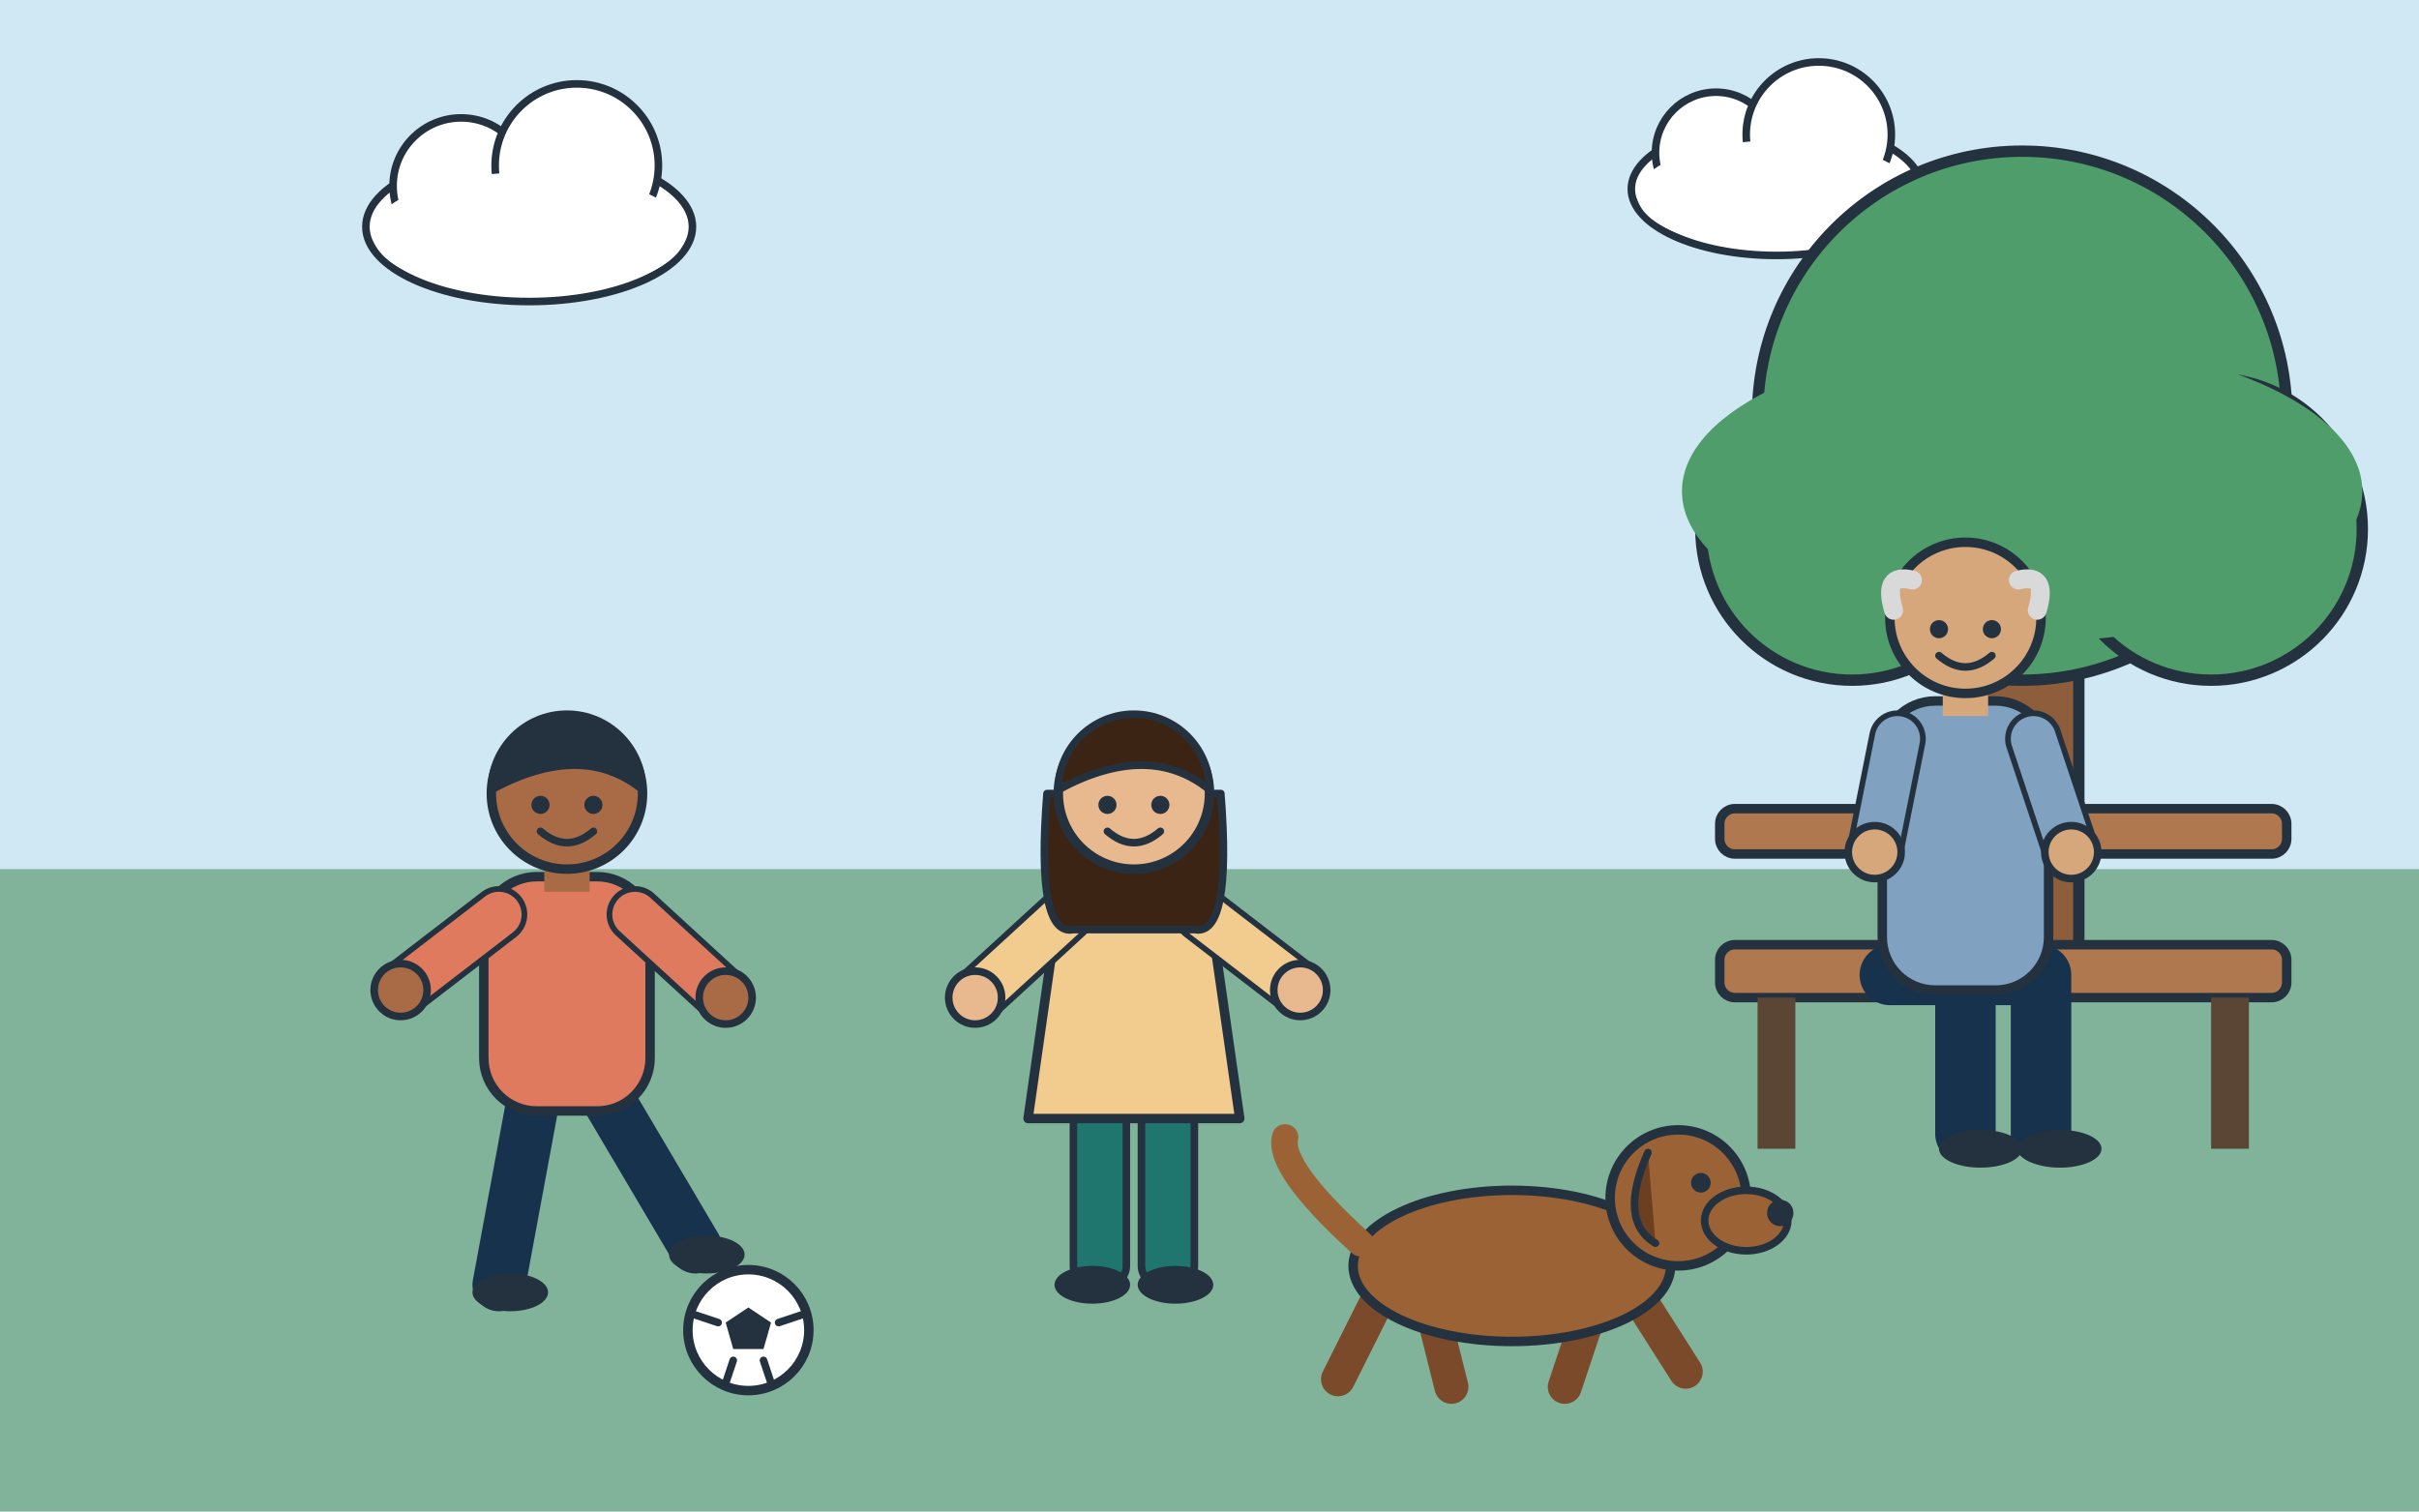
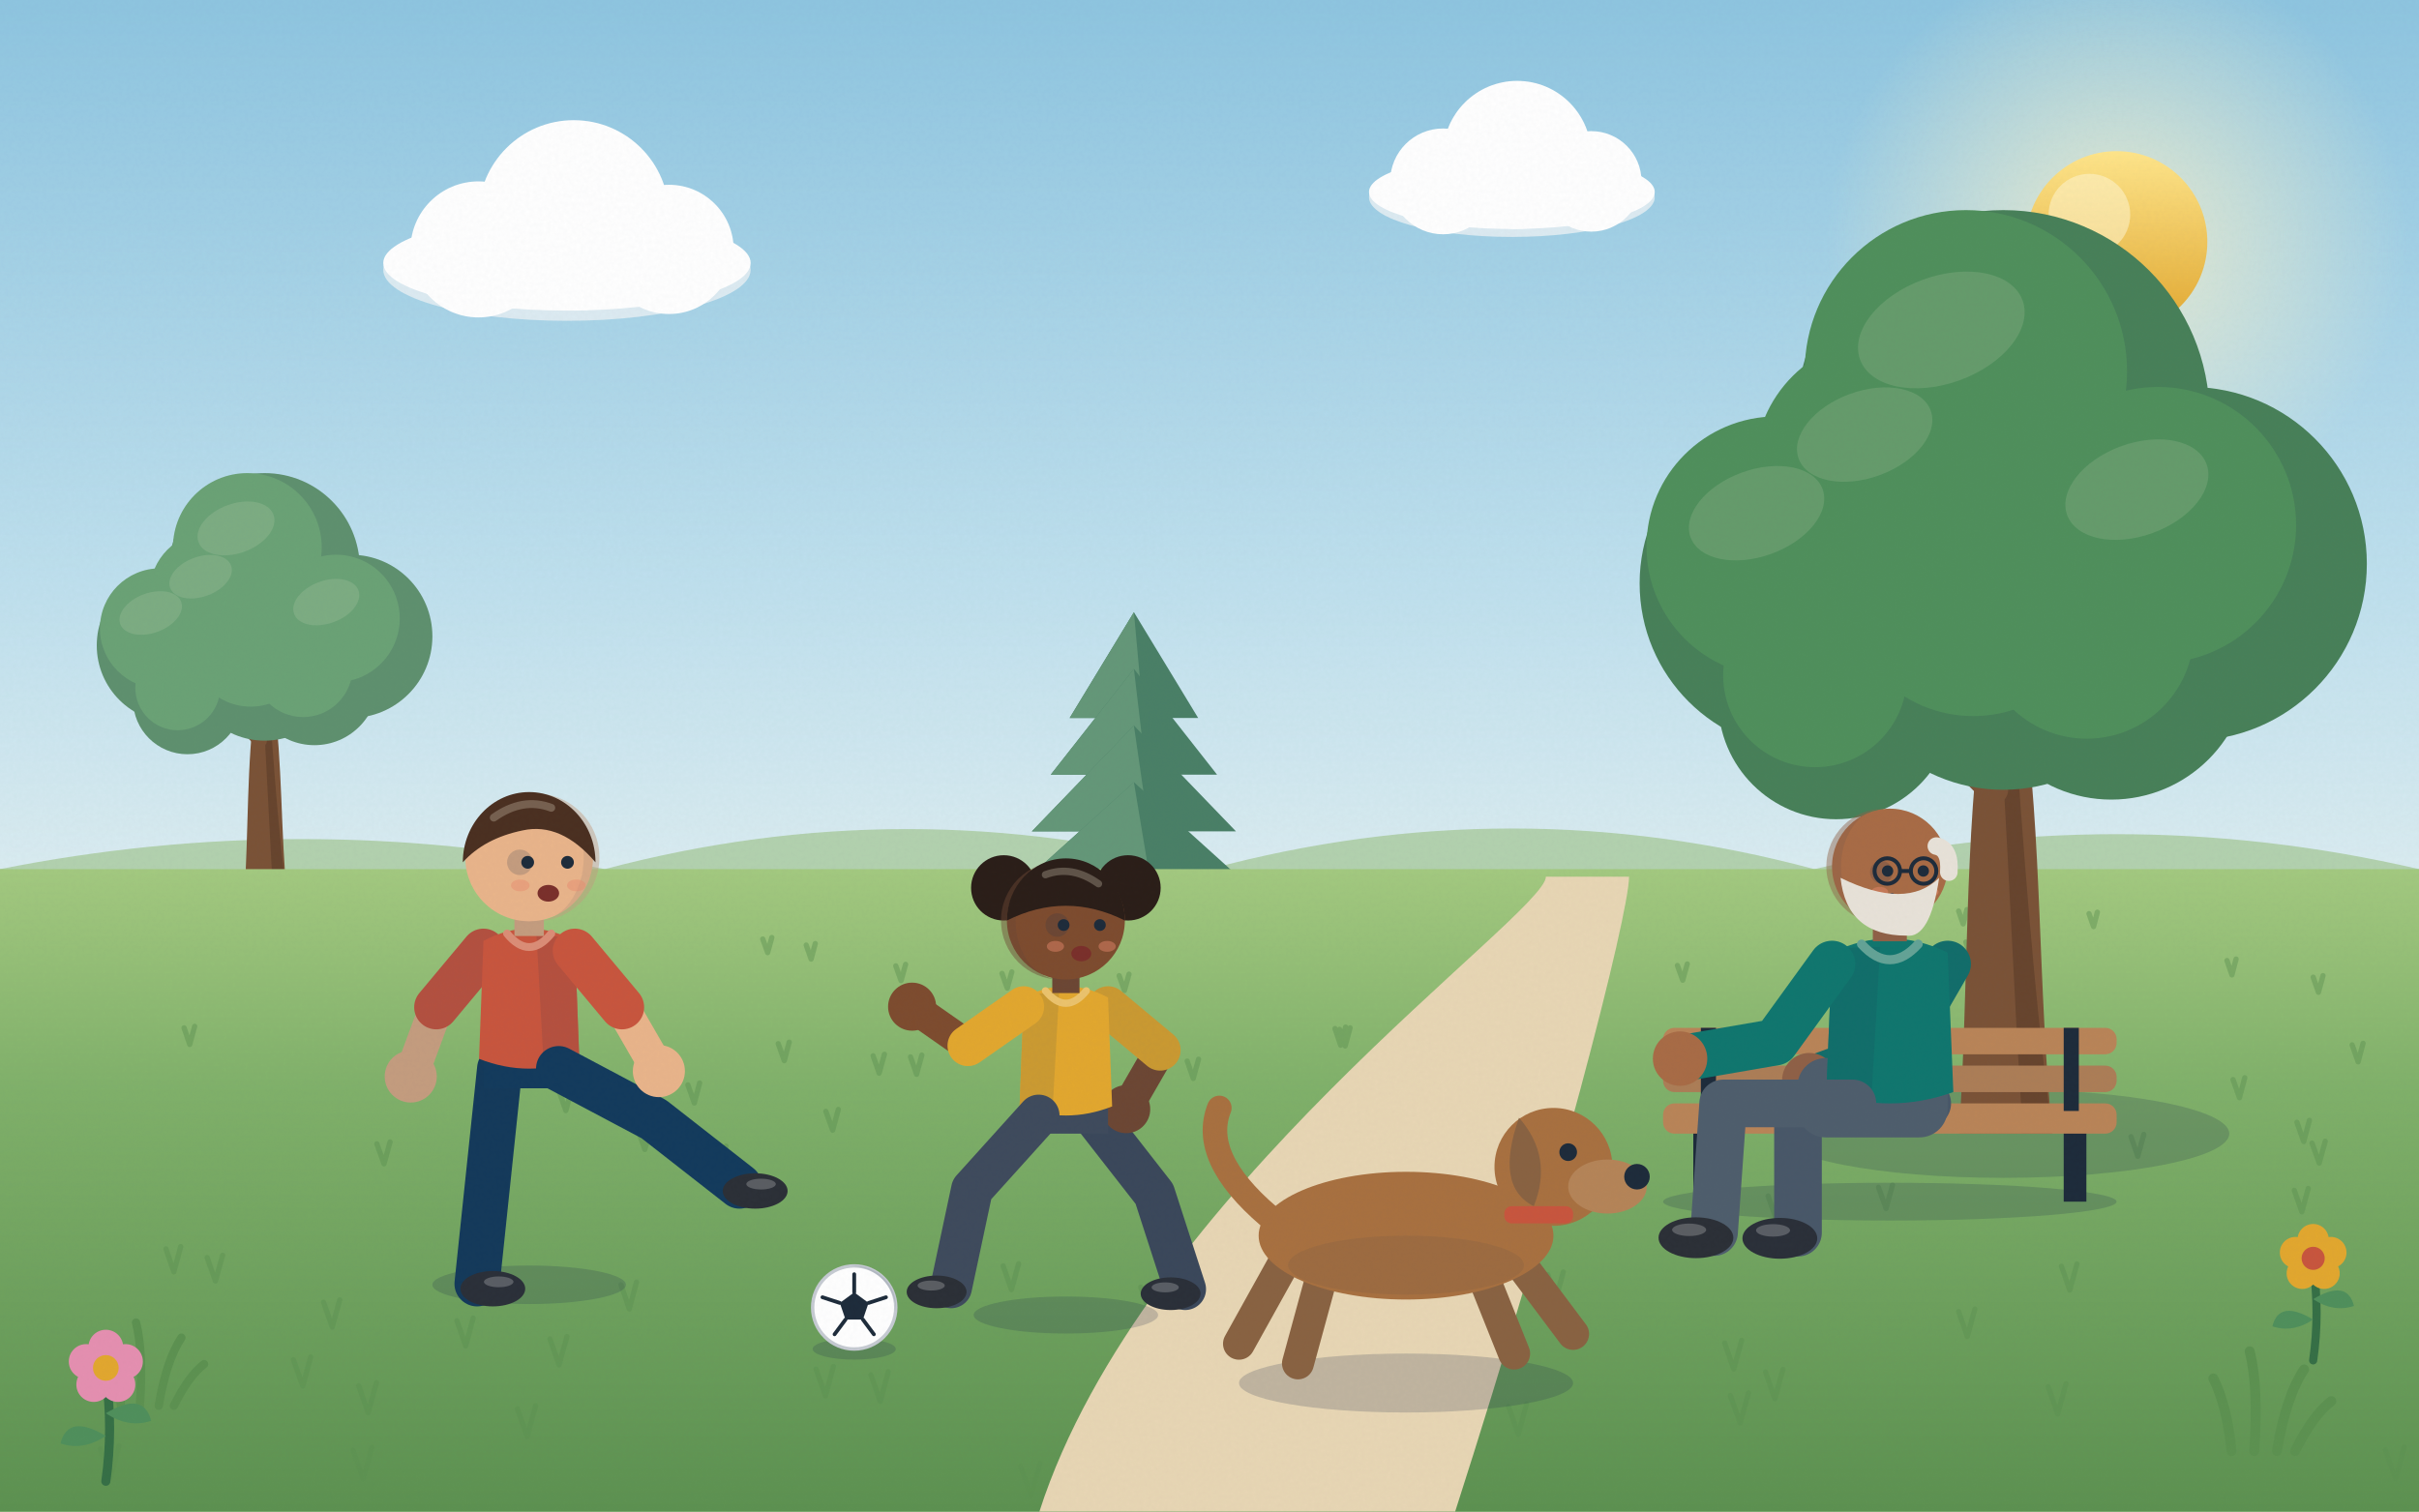
<svg xmlns="http://www.w3.org/2000/svg" viewBox="0 0 640 400" width="640" height="400" role="img">
+   <defs>
+     <filter id="grain" x="0" y="0" width="100%" height="100%">
+       <feTurbulence type="fractalNoise" baseFrequency=".9" numOctaves="2" seed="7" stitchTiles="stitch" />
+       <feColorMatrix values="0 0 0 0 .1  0 0 0 0 .12  0 0 0 0 .16  0 0 0 .55 0" />
+       <feComposite in2="SourceGraphic" operator="in" />
+     </filter>
+     <linearGradient id="lg1" x1="0" y1="0" x2="0" y2="1">
+       <stop offset="0" stop-color="#8ec5e0" />
+       <stop offset="0.6" stop-color="#bfe0ee" />
+       <stop offset="1" stop-color="#e4f1f2" />
+     </linearGradient>
+     <radialGradient id="rg2" cx="0.5" cy="0.5" r="0.5">
+       <stop offset="0" stop-color="#fff4c9" stop-opacity="0.75" />
+       <stop offset="1" stop-color="#fff4c9" stop-opacity="0" />
+     </radialGradient>
+     <linearGradient id="lg3" x1="0" y1="0" x2="0" y2="1">
+       <stop offset="0" stop-color="#ffe58a" />
+       <stop offset="1" stop-color="#e2a72e" />
+     </linearGradient>
+     <linearGradient id="lg4" x1="0" y1="0" x2="0" y2="1">
+       <stop offset="0" stop-color="#a3c97f" />
+       <stop offset="0.35" stop-color="#7fb069" />
+       <stop offset="1" stop-color="#5c9150" />
+     </linearGradient>
+   </defs>
  <g stroke-linejoin="round" stroke-linecap="round">
-     <rect width="640" height="400" fill="#cfe8f3" />
-     <rect y="230" width="640" height="170" fill="#81b29a" />
-     <g fill="#ffffff" stroke="#24323f" stroke-width="2">
-       <ellipse cx="140" cy="60" rx="43.2" ry="19.8" />
-       <circle cx="122.0" cy="49.2" r="18.0" />
-       <circle cx="152.6" cy="43.8" r="21.6" />
-     </g>
-     <ellipse cx="140" cy="61.8" rx="41.4" ry="16.2" fill="#ffffff" />
-     <g fill="#ffffff" stroke="#24323f" stroke-width="2">
-       <ellipse cx="470" cy="50" rx="38.4" ry="17.6" />
-       <circle cx="454.0" cy="40.4" r="16.0" />
-       <circle cx="481.2" cy="35.6" r="19.2" />
-     </g>
-     <ellipse cx="470" cy="51.6" rx="36.8" ry="14.4" fill="#ffffff" />
-     <rect x="520" y="120" width="30" height="140" rx="6" fill="#8e5d3b" stroke="#24323f" stroke-width="3" />
-     <circle cx="535" cy="110" r="70" fill="#4f9d6a" stroke="#24323f" stroke-width="3" />
-     <circle cx="490" cy="140" r="40" fill="#4f9d6a" stroke="#24323f" stroke-width="3" />
-     <circle cx="585" cy="140" r="40" fill="#4f9d6a" stroke="#24323f" stroke-width="3" />
-     <ellipse cx="535" cy="130" rx="90" ry="40" fill="#4f9d6a" />
-     <rect x="455" y="250" width="150" height="14" rx="4" fill="#b0784f" stroke="#24323f" stroke-width="2.5" />
-     <rect x="455" y="214" width="150" height="12" rx="4" fill="#b0784f" stroke="#24323f" stroke-width="2.5" />
-     <rect x="465" y="264" width="10" height="40" fill="#5b4636" />
-     <rect x="585" y="264" width="10" height="40" fill="#5b4636" />
-     <path d="M520 258 L540 258 L540 300" stroke="#17324d" stroke-width="16" fill="none" />
-     <path d="M500 258 L520 258 L520 300" stroke="#17324d" stroke-width="16" fill="none" />
-     <ellipse cx="524" cy="304" rx="11" ry="5" fill="#24323f" />
-     <ellipse cx="545" cy="304" rx="11" ry="5" fill="#24323f" />
-     <rect x="498.0" y="185.5" width="44.0" height="76.5" rx="14.0" fill="#81a1c1" stroke="#24323f" stroke-width="2.5" />
-     <path d="M502.0 195.5 L496.0 225.5" stroke="#24323f" stroke-width="15.0" />
-     <path d="M502.0 195.5 L496.0 225.5" stroke="#81a1c1" stroke-width="12.0" />
-     <circle cx="496.0" cy="225.5" r="7.0" fill="#d7a77c" stroke="#24323f" stroke-width="2" />
-     <path d="M538.0 195.5 L548.0 225.5" stroke="#24323f" stroke-width="15.0" />
-     <path d="M538.0 195.5 L548.0 225.5" stroke="#81a1c1" stroke-width="12.0" />
-     <circle cx="548.0" cy="225.5" r="7.0" fill="#d7a77c" stroke="#24323f" stroke-width="2" />
-     <rect x="514.0" y="177.5" width="12.0" height="12.0" fill="#d7a77c" />
-     <circle cx="520" cy="163.5" r="20.0" fill="#d7a77c" stroke="#24323f" stroke-width="2.5" />
-     <path d="M501.0 161.5 Q498.0 151.5 506.0 153.5" fill="none" stroke="#d9d9d9" stroke-width="5.0" />
-     <path d="M539.0 161.5 Q542.0 151.5 534.0 153.5" fill="none" stroke="#d9d9d9" stroke-width="5.0" />
-     <circle cx="513.0" cy="166.5" r="2.4" fill="#24323f" />
-     <circle cx="527.0" cy="166.5" r="2.4" fill="#24323f" />
-     <path d="M513.0 173.5 Q520 179.5 527.0 173.5" fill="none" stroke="#24323f" stroke-width="2" />
-     <path d="M142.0 286.0 L132.0 340.0" stroke="#17324d" stroke-width="14.0" />
-     <path d="M158.0 286.0 L184.0 330.0" stroke="#17324d" stroke-width="14.0" />
-     <ellipse cx="135.0" cy="342.0" rx="10.0" ry="5.0" fill="#24323f" />
-     <ellipse cx="187.0" cy="332.0" rx="10.0" ry="5.0" fill="#24323f" />
-     <rect x="128.0" y="232.0" width="44.0" height="62.0" rx="14.0" fill="#e07a5f" stroke="#24323f" stroke-width="2.5" />
-     <path d="M132.0 242.0 L106.0 262.0" stroke="#24323f" stroke-width="15.0" />
-     <path d="M132.0 242.0 L106.0 262.0" stroke="#e07a5f" stroke-width="12.0" />
-     <circle cx="106.0" cy="262.0" r="7.0" fill="#a86b45" stroke="#24323f" stroke-width="2" />
-     <path d="M168.0 242.0 L192.0 264.0" stroke="#24323f" stroke-width="15.0" />
-     <path d="M168.0 242.0 L192.0 264.0" stroke="#e07a5f" stroke-width="12.0" />
-     <circle cx="192.0" cy="264.0" r="7.0" fill="#a86b45" stroke="#24323f" stroke-width="2" />
-     <rect x="144.0" y="224.0" width="12.0" height="12.0" fill="#a86b45" />
-     <circle cx="150" cy="210.0" r="20.0" fill="#a86b45" stroke="#24323f" stroke-width="2.5" />
-     <path d="M130.0 209.0 A20.0 20.0 0 0 1 170.0 209.0 Q154.0 196.0 130.0 209.0 Z" fill="#24323f" stroke="#24323f" stroke-width="2" />
-     <circle cx="143.0" cy="213.0" r="2.4" fill="#24323f" />
-     <circle cx="157.0" cy="213.0" r="2.4" fill="#24323f" />
-     <path d="M143.0 220.0 Q150 226.0 157.0 220.0" fill="none" stroke="#24323f" stroke-width="2" />
-     <rect x="284.0" y="284.0" width="14.0" height="56.0" rx="5.0" fill="#1f766f" stroke="#24323f" stroke-width="2" />
-     <ellipse cx="289.0" cy="340" rx="10.0" ry="5.0" fill="#24323f" />
-     <rect x="302.0" y="284.0" width="14.0" height="56.0" rx="5.0" fill="#1f766f" stroke="#24323f" stroke-width="2" />
-     <ellipse cx="311.0" cy="340" rx="10.0" ry="5.0" fill="#24323f" />
-     <path d="M280.0 240.0 Q300 226.0 320.0 240.0 L328.0 296.0 L272.0 296.0 Z" fill="#f2cc8f" stroke="#24323f" stroke-width="2.5" />
-     <path d="M282.0 242.0 L258.0 264.0" stroke="#24323f" stroke-width="15.0" />
-     <path d="M282.0 242.0 L258.0 264.0" stroke="#f2cc8f" stroke-width="12.0" />
-     <circle cx="258.0" cy="264.0" r="7.0" fill="#e8b98f" stroke="#24323f" stroke-width="2" />
-     <path d="M318.0 242.0 L344.0 262.0" stroke="#24323f" stroke-width="15.0" />
-     <path d="M318.0 242.0 L344.0 262.0" stroke="#f2cc8f" stroke-width="12.0" />
-     <circle cx="344.0" cy="262.0" r="7.0" fill="#e8b98f" stroke="#24323f" stroke-width="2" />
-     <rect x="294.0" y="224.0" width="12.0" height="12.0" fill="#e8b98f" />
-     <path d="M277.0 210.0 Q274.0 248.0 284.0 246.0 L316.0 246.0 Q326.0 248.0 323.0 210.0 Z" fill="#3b2414" stroke="#24323f" stroke-width="2" />
-     <circle cx="300" cy="210.0" r="20.0" fill="#e8b98f" stroke="#24323f" stroke-width="2.5" />
-     <path d="M280.0 209.0 A20.0 20.0 0 0 1 320.0 209.0 Q304.0 196.0 280.0 209.0 Z" fill="#3b2414" stroke="#24323f" stroke-width="2" />
-     <circle cx="293.0" cy="213.0" r="2.4" fill="#24323f" />
-     <circle cx="307.0" cy="213.0" r="2.4" fill="#24323f" />
-     <path d="M293.0 220.0 Q300 226.0 307.0 220.0" fill="none" stroke="#24323f" stroke-width="2" />
-     <circle cx="198" cy="352" r="16" fill="#ffffff" stroke="#24323f" stroke-width="2.5" />
-     <path d="M198 346 l6 4 l-2 7 l-8 0 l-2 -7 Z" fill="#24323f" />
-     <path d="M184 348 l6 2 M212 348 l-6 2 M192 366 l2 -6 M204 366 l-2 -6" stroke="#24323f" stroke-width="2" />
-     <path d="M366 341 L354 365 M378 343 L384 367 M422 343 L414 367 M432 341 L446 363" stroke="#7a4a2a" stroke-width="9" />
-     <ellipse cx="400" cy="335" rx="42" ry="20" fill="#9a6235" stroke="#24323f" stroke-width="2.5" />
-     <path d="M360 329 Q338 309 340 301" fill="none" stroke="#9a6235" stroke-width="7" />
-     <circle cx="444" cy="317" r="18" fill="#9a6235" stroke="#24323f" stroke-width="2.5" />
-     <ellipse cx="462" cy="323" rx="11" ry="8" fill="#9a6235" stroke="#24323f" stroke-width="2" />
-     <circle cx="471" cy="321" r="3.5" fill="#24323f" />
-     <path d="M436 305 Q428 323 438 329" fill="#6b3f1f" stroke="#24323f" stroke-width="2" />
-     <circle cx="450" cy="313" r="2.6" fill="#24323f" />
+     <rect x="0" y="0" width="640" height="260" fill="url(#lg1)" />
+     <g>
+       <circle cx="560" cy="64" r="76.8" fill="url(#rg2)" />
+       <circle cx="560" cy="64" r="24" fill="url(#lg3)" />
+       <circle cx="552.8" cy="56.8" r="10.8" fill="#fff6cf" opacity=".55" />
+     </g>
+     <g transform="translate(150 66) scale(0.9)">
+       <ellipse cx="0" cy="6" rx="54" ry="15" fill="#dcebf2" />
+       <circle cx="-26" cy="0" r="20" fill="#ffffff" />
+       <circle cx="2" cy="-10" r="28" fill="#ffffff" />
+       <circle cx="30" cy="0" r="19" fill="#ffffff" />
+       <ellipse cx="0" cy="4" rx="54" ry="14" fill="#ffffff" />
+       <ellipse cx="-6" cy="-16" rx="14" ry="8" fill="#ffffff" opacity=".8" />
+     </g>
+     <g transform="translate(400 48) scale(0.7)">
+       <ellipse cx="0" cy="6" rx="54" ry="15" fill="#dcebf2" />
+       <circle cx="-26" cy="0" r="20" fill="#ffffff" />
+       <circle cx="2" cy="-10" r="28" fill="#ffffff" />
+       <circle cx="30" cy="0" r="19" fill="#ffffff" />
+       <ellipse cx="0" cy="4" rx="54" ry="14" fill="#ffffff" />
+       <ellipse cx="-6" cy="-16" rx="14" ry="8" fill="#ffffff" opacity=".8" />
+     </g>
+     <path d="M0 230 Q80 214.1 160 230 Q240 208.8 320 230 Q400 208.5 480 230 Q560 211.5 640 230 L640 630 L0 630Z" fill="#b2d1ae" />
+     <path d="M0 240 Q80 233.8 160 240 Q240 230.7 320 240 Q400 232.9 480 240 Q560 231.9 640 240 L640 640 L0 640Z" fill="#9bc28f" />
+     <g transform="translate(70 238) scale(0.6)">
+       <ellipse cx="0" cy="0" rx="46" ry="9" fill="#1c2f4a" opacity="0.2" />
+       <path d="M-9 0 C-7 -30 -8 -60 -4 -88 L4 -88 C8 -60 7 -30 10 0Z" fill="#7a5236" />
+       <path d="M2 -88 C4 -60 6 -30 10 0 L4 0 C2 -30 1 -60 -1 -88Z" fill="#5a3b26" opacity=".6" />
+       <path d="M-2 -70 Q-18 -86 -30 -100M2 -78 Q18 -92 28 -108" fill="none" stroke="#7a5236" stroke-width="6" stroke-linecap="round" stroke-linejoin="round" />
+       <circle cx="-40" cy="-112" r="34" fill="#5e906e" />
+       <circle cx="38" cy="-116" r="36" fill="#5e906e" />
+       <circle cx="0" cy="-146" r="42" fill="#5e906e" />
+       <circle cx="-18" cy="-128" r="34" fill="#5e906e" />
+       <circle cx="22" cy="-96" r="28" fill="#5e906e" />
+       <circle cx="-34" cy="-88" r="24" fill="#5e906e" />
+       <circle cx="0" cy="-104" r="34" fill="#5e906e" />
+       <circle cx="-46.1" cy="-119.5" r="26.5" fill="#6aa275" />
+       <circle cx="31.5" cy="-123.9" r="28.1" fill="#6aa275" />
+       <circle cx="-7.6" cy="-155.2" r="32.8" fill="#6aa275" />
+       <circle cx="-24.1" cy="-135.5" r="26.5" fill="#6aa275" />
+       <circle cx="17.0" cy="-102.2" r="21.8" fill="#6aa275" />
+       <circle cx="-38.3" cy="-93.3" r="18.7" fill="#6aa275" />
+       <circle cx="-6.1" cy="-111.5" r="26.5" fill="#6aa275" />
+       <ellipse cx="-50.2" cy="-126.3" rx="14.3" ry="8.8" fill="#8bb48d" opacity=".55" transform="rotate(-20 -50.2 -126.3)" />
+       <ellipse cx="27.2" cy="-131.1" rx="15.1" ry="9.4" fill="#8bb48d" opacity=".55" transform="rotate(-20 27.2 -131.1)" />
+       <ellipse cx="-12.6" cy="-163.6" rx="17.6" ry="10.9" fill="#8bb48d" opacity=".55" transform="rotate(-20 -12.6 -163.6)" />
+       <ellipse cx="-28.2" cy="-142.3" rx="14.3" ry="8.8" fill="#8bb48d" opacity=".55" transform="rotate(-20 -28.2 -142.3)" />
+     </g>
+     <g transform="translate(300 236) scale(0.5)">
+       <ellipse cx="0" cy="0" rx="46" ry="9" fill="#1c2f4a" opacity="0.2" />
+       <rect x="-6" y="-26" width="12" height="26" fill="#5a3b26" />
+       <polygon points="0,-148 34,-92 -34,-92" fill="#497f66" />
+       <polygon points="0,-148 5.1,-92 -34,-92" fill="#649778" />
+       <polygon points="0,-118 44,-62 -44,-62" fill="#497f66" />
+       <polygon points="0,-118 6.6,-62 -44,-62" fill="#649778" />
+       <polygon points="0,-88 54,-32 -54,-32" fill="#497f66" />
+       <polygon points="0,-88 8.1,-32 -54,-32" fill="#649778" />
+       <polygon points="0,-58 62,-2 -62,-2" fill="#497f66" />
+       <polygon points="0,-58 9.3,-2 -62,-2" fill="#649778" />
+     </g>
+     <rect x="0" y="230" width="640" height="170" fill="url(#lg4)" />
+     <path d="M521.4 253.0l-1.3 -3.7M521.4 253.0l1.1 -4.0M419.3 251.9l-1.3 -3.6M419.3 251.9l1.1 -4.0M499.0 319.8l-2.0 -5.6M499.0 319.8l1.7 -6.2M379.9 394.0l-2.7 -7.8M379.9 394.0l2.3 -8.6M80.1 366.8l-2.5 -7.0M80.1 366.8l2.1 -7.7M469.8 322.2l-2.0 -5.7M469.8 322.2l1.7 -6.3M266.5 261.5l-1.4 -3.9M266.5 261.5l1.2 -4.3M520.5 353.7l-2.3 -6.6M520.5 353.7l2.0 -7.3M220.3 299.1l-1.8 -5.0M220.3 299.1l1.5 -5.5M46.0 336.6l-2.1 -6.1M46.0 336.6l1.8 -6.7M319.8 383.7l-2.6 -7.5M319.8 383.7l2.3 -8.3M411.8 266.0l-1.4 -4.1M411.8 266.0l1.2 -4.5M623.9 281.0l-1.6 -4.5M623.9 281.0l1.3 -4.9M633.8 391.4l-2.7 -7.7M633.8 391.4l2.3 -8.5M170.6 304.2l-1.8 -5.2M170.6 304.2l1.6 -5.7M238.4 259.5l-1.4 -3.9M238.4 259.5l1.2 -4.3M214.6 253.8l-1.3 -3.7M214.6 253.8l1.1 -4.1M547.6 341.4l-2.2 -6.3M547.6 341.4l1.9 -6.9M553.9 245.2l-1.2 -3.4M553.9 245.2l1.0 -3.8M355.9 276.8l-1.5 -4.4M355.9 276.8l1.3 -4.8M609.5 302.1l-1.8 -5.1M609.5 302.1l1.5 -5.6M232.6 284.0l-1.6 -4.6M232.6 284.0l1.4 -5.0M101.6 308.0l-1.9 -5.3M101.6 308.0l1.6 -5.8M371.2 364.1l-2.4 -6.9M371.2 364.1l2.1 -7.6M149.7 293.9l-1.7 -4.9M149.7 293.9l1.5 -5.4M609.0 320.7l-2.0 -5.7M609.0 320.7l1.7 -6.2M315.7 285.4l-1.6 -4.6M315.7 285.4l1.4 -5.1M565.6 306.0l-1.8 -5.2M565.6 306.0l1.6 -5.8M458.7 362.3l-2.4 -6.9M458.7 362.3l2.1 -7.6M356.1 333.8l-2.1 -6.1M356.1 333.8l1.8 -6.7M272.8 395.9l-2.8 -7.9M272.8 395.9l2.4 -8.7M519.4 244.5l-1.2 -3.4M519.4 244.5l1.0 -3.8M50.2 276.4l-1.5 -4.4M50.2 276.4l1.3 -4.8M218.4 369.4l-2.5 -7.1M218.4 369.4l2.1 -7.8M390.4 365.4l-2.4 -7.0M390.4 365.4l2.1 -7.7M544.4 374.2l-2.5 -7.2M544.4 374.2l2.2 -8.0M529.7 275.9l-1.5 -4.3M529.7 275.9l1.3 -4.8M460.4 376.6l-2.6 -7.3M460.4 376.6l2.2 -8.0M550.2 299.2l-1.8 -5.0M550.2 299.2l1.5 -5.5M416.0 314.5l-1.9 -5.5M416.0 314.5l1.6 -6.0M445.2 259.4l-1.4 -3.9M445.2 259.4l1.2 -4.3M123.2 356.2l-2.3 -6.7M123.2 356.2l2.0 -7.4M242.5 284.3l-1.6 -4.6M242.5 284.3l1.4 -5.1M290.3 246.2l-1.2 -3.5M290.3 246.2l1.0 -3.8M401.7 379.6l-2.6 -7.4M401.7 379.6l2.2 -8.1M232.9 370.9l-2.5 -7.1M232.9 370.9l2.1 -7.9M590.5 258.0l-1.3 -3.8M590.5 258.0l1.1 -4.2M97.4 373.9l-2.5 -7.2M97.4 373.9l2.2 -8.0M183.7 291.9l-1.7 -4.8M183.7 291.9l1.4 -5.3M190.5 309.2l-1.9 -5.3M190.5 309.2l1.6 -5.9M166.5 346.4l-2.2 -6.4M166.5 346.4l1.9 -7.1M57.0 339.0l-2.2 -6.2M57.0 339.0l1.9 -6.8M147.9 361.2l-2.4 -6.9M147.9 361.2l2.1 -7.5M613.4 262.6l-1.4 -4.0M613.4 262.6l1.2 -4.4M411.7 343.6l-2.2 -6.3M411.7 343.6l1.9 -7.0M207.5 280.7l-1.6 -4.5M207.5 280.7l1.3 -4.9M87.9 351.2l-2.3 -6.6M87.9 351.2l2.0 -7.2M391.0 298.4l-1.8 -5.0M391.0 298.4l1.5 -5.5M304.1 347.0l-2.3 -6.4M304.1 347.0l1.9 -7.1M203.1 252.1l-1.3 -3.6M203.1 252.1l1.1 -4.0M139.5 380.2l-2.6 -7.4M139.5 380.2l2.2 -8.2M29.2 391.1l-2.7 -7.7M29.2 391.1l2.3 -8.5M354.7 276.6l-1.5 -4.4M354.7 276.6l1.3 -4.8M218.0 353.5l-2.3 -6.6M218.0 353.5l2.0 -7.3M297.5 262.1l-1.4 -3.9M297.5 262.1l1.2 -4.3M150.6 258.1l-1.3 -3.8M150.6 258.1l1.1 -4.2M96.1 391.5l-2.7 -7.7M96.1 391.5l2.3 -8.5M613.6 307.8l-1.9 -5.3M613.6 307.8l1.6 -5.8M267.6 341.3l-2.2 -6.3M267.6 341.3l1.9 -6.9M469.6 370.2l-2.5 -7.1M469.6 370.2l2.1 -7.8M592.5 290.5l-1.7 -4.8M592.5 290.5l1.4 -5.3" fill="none" stroke="#5c9150" stroke-width="1.4" stroke-linecap="round" stroke-linejoin="round" opacity=".45" />
+     <path d="M275 400 C302 316 409 242 409 232 L431 232 C431 242 412 316 385 400Z" fill="#e8d6b4" />
+     <g transform="translate(530 300) scale(1.3)">
+       <ellipse cx="0" cy="0" rx="46" ry="9" fill="#1c2f4a" opacity="0.2" />
+       <path d="M-9 0 C-7 -30 -8 -60 -4 -88 L4 -88 C8 -60 7 -30 10 0Z" fill="#7a5236" />
+       <path d="M2 -88 C4 -60 6 -30 10 0 L4 0 C2 -30 1 -60 -1 -88Z" fill="#5a3b26" opacity=".6" />
+       <path d="M-2 -70 Q-18 -86 -30 -100M2 -78 Q18 -92 28 -108" fill="none" stroke="#7a5236" stroke-width="6" stroke-linecap="round" stroke-linejoin="round" />
+       <circle cx="-40" cy="-112" r="34" fill="#478058" />
+       <circle cx="38" cy="-116" r="36" fill="#478058" />
+       <circle cx="0" cy="-146" r="42" fill="#478058" />
+       <circle cx="-18" cy="-128" r="34" fill="#478058" />
+       <circle cx="22" cy="-96" r="28" fill="#478058" />
+       <circle cx="-34" cy="-88" r="24" fill="#478058" />
+       <circle cx="0" cy="-104" r="34" fill="#478058" />
+       <circle cx="-46.1" cy="-119.5" r="26.5" fill="#4f8f5b" />
+       <circle cx="31.5" cy="-123.9" r="28.1" fill="#4f8f5b" />
+       <circle cx="-7.6" cy="-155.2" r="32.8" fill="#4f8f5b" />
+       <circle cx="-24.1" cy="-135.5" r="26.5" fill="#4f8f5b" />
+       <circle cx="17.0" cy="-102.2" r="21.8" fill="#4f8f5b" />
+       <circle cx="-38.3" cy="-93.3" r="18.7" fill="#4f8f5b" />
+       <circle cx="-6.1" cy="-111.5" r="26.5" fill="#4f8f5b" />
+       <ellipse cx="-50.2" cy="-126.3" rx="14.3" ry="8.8" fill="#76a678" opacity=".55" transform="rotate(-20 -50.2 -126.3)" />
+       <ellipse cx="27.2" cy="-131.1" rx="15.1" ry="9.4" fill="#76a678" opacity=".55" transform="rotate(-20 27.2 -131.1)" />
+       <ellipse cx="-12.6" cy="-163.6" rx="17.6" ry="10.9" fill="#76a678" opacity=".55" transform="rotate(-20 -12.6 -163.6)" />
+       <ellipse cx="-28.2" cy="-142.3" rx="14.3" ry="8.8" fill="#76a678" opacity=".55" transform="rotate(-20 -28.2 -142.3)" />
+     </g>
+     <g>
+       <ellipse cx="500" cy="318" rx="60" ry="5" fill="#1c2f4a" opacity="0.2" />
+       <rect x="448" y="296" width="6" height="22" fill="#1d2b3a" />
+       <rect x="546" y="296" width="6" height="22" fill="#1d2b3a" />
+       <rect x="440" y="292" width="120" height="8" fill="#b98457" rx="3" />
+       <rect x="440" y="272" width="120" height="7" fill="#b98457" rx="3" />
+       <rect x="440" y="282" width="120" height="7" fill="#ac7d56" rx="3" />
+       <rect x="450" y="272" width="4" height="22" fill="#1d2b3a" />
+       <rect x="546" y="272" width="4" height="22" fill="#1d2b3a" />
+     </g>
+     <g transform="translate(500 292) scale(1.5) scale(-1 1) translate(0 48)">
+       <path d="M-6.6 -48L16.2 -48L16.2 -25.2" fill="none" stroke="#485768" stroke-width="8.4" stroke-linecap="round" stroke-linejoin="round" />
+       <ellipse cx="19.4" cy="-24.2" rx="6.6" ry="3.6" fill="#2a2f38" />
+       <ellipse cx="20.6" cy="-25.6" rx="3" ry="1.1" fill="#ffffff" opacity=".22" />
+       <path d="M-10.2 -72.6L-1.7 -57.9L14.2 -52.1" fill="none" stroke="#116d6a" stroke-width="8.2" stroke-linecap="round" stroke-linejoin="round" />
+       <circle cx="14.2" cy="-52.1" r="4.8" fill="#8f6046" />
+       <rect x="-10.2" y="-56" width="26.5" height="14" fill="#4e5d6c" rx="5" />
+       <path d="M-10.2 -74.6 Q0 -79.6 10.2 -74.6 L11.2 -50 Q0 -46 -11.2 -50Z" fill="#0f766e" />
+       <path d="M1.7 -75.6 Q10.2 -75.6 10.2 -74.6 L11.2 -50 Q5.0 -48 3.3 -48Z" fill="#116b68" opacity=".7" />
+       <path d="M-5.0 -76.1 Q0 -70.6 5.0 -76.1" fill="none" stroke="#63a396" stroke-width="1.6" />
+       <rect x="-3" y="-82.6" width="6" height="6" fill="#8f6046" />
+       <circle cx="0" cy="-89.8" r="10.2" fill="#a86b45" />
+       <path d="M1.0 -100 A10.2 10.2 0 0 1 1.0 -79.6 A7.6 10.2 0 0 0 1.0 -100Z" fill="#8f6046" opacity=".45" />
+       <circle cx="1.5" cy="-88.8" r="2.0" fill="#8f6046" />
+       <path d="M-10.4 -88.8 Q-10.7 -92.9 -8.2 -93.4" fill="none" stroke="#e8e2d8" stroke-width="3.1" />
+       <circle cx="-5.9" cy="-89.0" r="1.0" fill="#1d2b3a" />
+       <circle cx="0.4" cy="-89.0" r="1.0" fill="#1d2b3a" />
+       <ellipse cx="-7.1" cy="-85.3" rx="1.5" ry="0.9" fill="#e98a6c" opacity=".45" />
+       <ellipse cx="1.8" cy="-85.3" rx="1.5" ry="0.9" fill="#e98a6c" opacity=".45" />
+       <path d="M-4.9 -84.7 Q-2.7 -82.7 -0.4 -84.7" fill="none" stroke="#5b4a48" stroke-width="0.9" stroke-linecap="round" stroke-linejoin="round" />
+       <path d="M-8.2 -89.0a2.2 2.2 0 1 0 4.5 0a2.2 2.2 0 1 0 -4.5 0M-1.8 -89.0a2.2 2.2 0 1 0 4.5 0a2.2 2.2 0 1 0 -4.5 0M-3.7 -89.0h1.8" fill="none" stroke="#1d2b3a" stroke-width="0.7" stroke-linecap="round" stroke-linejoin="round" />
+       <path d="M-8.7 -87.8 Q-7.1 -77.0 -2.9 -77.6 Q7.6 -77.6 8.7 -87.8 Q-2.9 -82.1 -8.7 -87.8Z" fill="#e8e2d8" />
+       <path d="M6.6 -48L29.4 -48L31.0 -25.3" fill="none" stroke="#4e5d6c" stroke-width="8.4" stroke-linecap="round" stroke-linejoin="round" />
+       <ellipse cx="34.2" cy="-24.3" rx="6.6" ry="3.6" fill="#2b2f36" />
+       <ellipse cx="35.4" cy="-25.7" rx="3" ry="1.1" fill="#ffffff" opacity=".22" />
+       <path d="M10.2 -72.6L20.2 -58.8L37.0 -55.9" fill="none" stroke="#0f766e" stroke-width="8.2" stroke-linecap="round" stroke-linejoin="round" />
+       <circle cx="37.0" cy="-55.9" r="4.8" fill="#a86b45" />
+     </g>
+     <ellipse cx="140" cy="340" rx="25.6" ry="5.1" fill="#1c2f4a" opacity="0.2" />
+     <g transform="translate(140 340) scale(1.3) translate(0 0)">
+       <path d="M-6 -44L-8.3 -22.1L-10.6 -0.2" fill="none" stroke="#13395a" stroke-width="9.2" stroke-linecap="round" stroke-linejoin="round" />
+       <ellipse cx="-7.4" cy="0.8" rx="6.6" ry="3.6" fill="#2a2f38" />
+       <ellipse cx="-6.2" cy="-0.6" rx="3" ry="1.1" fill="#ffffff" opacity=".22" />
+       <path d="M-9.3 -68L-18.9 -56.5L-24.1 -42.4" fill="none" stroke="#c49c7e" stroke-width="6.9" stroke-linecap="round" stroke-linejoin="round" />
+       <path d="M-9.3 -68L-18.9 -56.5" fill="none" stroke="#b3503f" stroke-width="9" stroke-linecap="round" stroke-linejoin="round" />
+       <circle cx="-24.1" cy="-42.4" r="5.3" fill="#c49c7e" />
+       <rect x="-9.3" y="-50" width="18.6" height="10" fill="#123a5c" />
+       <path d="M-9.3 -70 Q0 -75 9.3 -70 L10.2 -46 Q0 -42 -10.2 -46Z" fill="#c8553d" />
+       <path d="M1.5 -71 Q9.3 -71 9.3 -70 L10.2 -46 Q4.5 -44 3 -44Z" fill="#ac4f3f" opacity=".7" />
+       <path d="M-4.5 -71.5 Q0 -66 4.5 -71.5" fill="none" stroke="#db8d76" stroke-width="1.6" />
+       <rect x="-3" y="-77" width="6" height="6" fill="#c49c7e" />
+       <circle cx="0" cy="-87" r="13" fill="#e9b48a" />
+       <path d="M1.3 -100 A13 13 0 0 1 1.3 -74 A9.8 13 0 0 0 1.3 -100Z" fill="#c49c7e" opacity=".45" />
+       <circle cx="-1.9" cy="-86" r="2.6" fill="#c49c7e" />
+       <path d="M-13.5 -86 A13.5 14.3 0 0 1 13.5 -86 Q6.5 -94.2 -1.3 -92.5 Q-9.1 -90.9 -13.5 -86Z" fill="#4a2f20" />
+       <path d="M-7.2 -95.1 Q-1.3 -99.3 4.5 -97.1" fill="none" stroke="#9b8976" stroke-width="1.6" opacity=".55" />
+       <circle cx="-0.3" cy="-86.0" r="1.3" fill="#1d2b3a" />
+       <circle cx="7.8" cy="-86.0" r="1.3" fill="#1d2b3a" />
+       <ellipse cx="-1.8" cy="-81.3" rx="1.9" ry="1.2" fill="#e98a6c" opacity=".45" />
+       <ellipse cx="9.6" cy="-81.3" rx="1.9" ry="1.2" fill="#e98a6c" opacity=".45" />
+       <ellipse cx="3.9" cy="-79.7" rx="2.2" ry="1.7" fill="#7a2f2a" />
+       <path d="M6 -44L25.4 -33.7L42.8 -20.1" fill="none" stroke="#123a5c" stroke-width="9.2" stroke-linecap="round" stroke-linejoin="round" />
+       <ellipse cx="46.0" cy="-19.1" rx="6.6" ry="3.6" fill="#2b2f36" />
+       <ellipse cx="47.2" cy="-20.5" rx="3" ry="1.1" fill="#ffffff" opacity=".22" />
+       <path d="M9.3 -68L18.9 -56.5L26.4 -43.5" fill="none" stroke="#e9b48a" stroke-width="6.9" stroke-linecap="round" stroke-linejoin="round" />
+       <path d="M9.3 -68L18.9 -56.5" fill="none" stroke="#c8553d" stroke-width="9" stroke-linecap="round" stroke-linejoin="round" />
+       <circle cx="26.4" cy="-43.5" r="5.3" fill="#e9b48a" />
+     </g>
+     <g>
+       <ellipse cx="226" cy="357" rx="11" ry="2.8" fill="#1c2f4a" opacity="0.2" />
+       <circle cx="226" cy="346" r="11" fill="#ffffff" />
+       <polygon points="226,342.0 229.8,344.8 228.3,349.2 223.7,349.2 222.2,344.8" fill="#1d2b3a" />
+       <path d="M226 342.0L226 337.2" stroke="#1d2b3a" stroke-width="1.0" stroke-linecap="round" fill="none" />
+       <path d="M229.8 344.8L234.4 343.3" stroke="#1d2b3a" stroke-width="1.0" stroke-linecap="round" fill="none" />
+       <path d="M228.3 349.2L231.2 353.1" stroke="#1d2b3a" stroke-width="1.0" stroke-linecap="round" fill="none" />
+       <path d="M223.7 349.2L220.8 353.1" stroke="#1d2b3a" stroke-width="1.0" stroke-linecap="round" fill="none" />
+       <path d="M222.2 344.8L217.6 343.3" stroke="#1d2b3a" stroke-width="1.0" stroke-linecap="round" fill="none" />
+       <circle cx="226" cy="346" r="11" fill="none" stroke="#c6cbd2" stroke-width="0.9" />
+       <path d="M224.9 335 A11 11 0 0 1 237 347.1 A12.1 12.1 0 0 0 224.9 335Z" fill="#1c2f4a" opacity=".12" />
+     </g>
+     <ellipse cx="282" cy="348" rx="24.4" ry="4.9" fill="#1c2f4a" opacity="0.2" />
+     <g transform="translate(282 348) scale(1.2) scale(-1 1) translate(0 0)">
+       <path d="M-6 -44L-19.5 -26.7L-26.3 -5.7" fill="none" stroke="#3a475a" stroke-width="9.2" stroke-linecap="round" stroke-linejoin="round" />
+       <ellipse cx="-23.1" cy="-4.7" rx="6.6" ry="3.6" fill="#2a2f38" />
+       <ellipse cx="-21.9" cy="-6.1" rx="3" ry="1.1" fill="#ffffff" opacity=".22" />
+       <path d="M-9.3 -68L-20.8 -58.4L-13.3 -45.4" fill="none" stroke="#6c4633" stroke-width="6.9" stroke-linecap="round" stroke-linejoin="round" />
+       <path d="M-9.3 -68L-20.8 -58.4" fill="none" stroke="#ca9931" stroke-width="9" stroke-linecap="round" stroke-linejoin="round" />
+       <circle cx="-13.3" cy="-45.4" r="5.3" fill="#6c4633" />
+       <rect x="-9.3" y="-50" width="18.6" height="10" fill="#3e4a5c" />
+       <path d="M-9.3 -70 Q0 -75 9.3 -70 L10.2 -46 Q0 -42 -10.2 -46Z" fill="#e2a72e" />
+       <path d="M1.5 -71 Q9.3 -71 9.3 -70 L10.2 -46 Q4.5 -44 3 -44Z" fill="#c29432" opacity=".7" />
+       <path d="M-4.5 -71.5 Q0 -66 4.5 -71.5" fill="none" stroke="#ecc36c" stroke-width="1.6" />
+       <rect x="-3" y="-77" width="6" height="6" fill="#6c4633" />
+       <circle cx="-13.7" cy="-94.2" r="7.2" fill="#2a1d17" />
+       <circle cx="13.7" cy="-94.2" r="7.2" fill="#2a1d17" />
+       <circle cx="0" cy="-87" r="13" fill="#7d4b2e" />
+       <path d="M1.3 -100 A13 13 0 0 1 1.3 -74 A9.8 13 0 0 0 1.3 -100Z" fill="#6c4633" opacity=".45" />
+       <circle cx="1.9" cy="-86" r="2.6" fill="#6c4633" />
+       <path d="M-13 -87 A13 13.7 0 0 1 13 -87 Q0 -93.5 -13 -87Z" fill="#2a1d17" />
+       <path d="M-7.2 -95.1 Q-1.3 -99.3 4.5 -97.1" fill="none" stroke="#8a7f71" stroke-width="1.6" opacity=".55" />
+       <circle cx="-7.5" cy="-86.0" r="1.3" fill="#1d2b3a" />
+       <circle cx="0.5" cy="-86.0" r="1.3" fill="#1d2b3a" />
+       <ellipse cx="-9.1" cy="-81.3" rx="1.9" ry="1.2" fill="#e98a6c" opacity=".45" />
+       <ellipse cx="2.3" cy="-81.3" rx="1.9" ry="1.2" fill="#e98a6c" opacity=".45" />
+       <ellipse cx="-3.4" cy="-79.7" rx="2.2" ry="1.7" fill="#7a2f2a" />
+       <path d="M6 -44L20.7 -27.7L25.3 -6.1" fill="none" stroke="#3e4a5c" stroke-width="9.2" stroke-linecap="round" stroke-linejoin="round" />
+       <ellipse cx="28.5" cy="-5.1" rx="6.6" ry="3.6" fill="#2b2f36" />
+       <ellipse cx="29.7" cy="-6.5" rx="3" ry="1.1" fill="#ffffff" opacity=".22" />
+       <path d="M9.3 -68L21.6 -59.4L33.9 -68" fill="none" stroke="#7d4b2e" stroke-width="6.9" stroke-linecap="round" stroke-linejoin="round" />
+       <path d="M9.3 -68L21.6 -59.4" fill="none" stroke="#e2a72e" stroke-width="9" stroke-linecap="round" stroke-linejoin="round" />
+       <circle cx="33.9" cy="-68" r="5.3" fill="#7d4b2e" />
+     </g>
+     <g transform="translate(372 366) scale(1.3 1.3)">
+       <ellipse cx="0" cy="0" rx="34" ry="6" fill="#1c2f4a" opacity="0.2" />
+       <path d="M-24 -26 L-34 -8M-16 -26 L-22 -4M14 -26 L22 -6M22 -26 L34 -10" fill="none" stroke="#896241" stroke-width="6.5" stroke-linecap="round" stroke-linejoin="round" />
+       <ellipse cx="0" cy="-30" rx="30" ry="13" fill="#a8703f" />
+       <ellipse cx="0" cy="-24" rx="24" ry="6" fill="#896241" opacity=".35" />
+       <path d="M-28 -34 Q-42 -46 -38 -56" fill="none" stroke="#a8703f" stroke-width="5" stroke-linecap="round" stroke-linejoin="round" />
+       <circle cx="30" cy="-44" r="12" fill="#a8703f" />
+       <ellipse cx="41" cy="-40" rx="8" ry="5.5" fill="#b58457" />
+       <circle cx="47" cy="-42" r="2.6" fill="#1d2b3a" />
+       <path d="M23 -54 Q18 -40 26 -36 Q30 -46 23 -54Z" fill="#896241" />
+       <circle cx="33" cy="-47" r="1.8" fill="#1d2b3a" />
+       <rect x="20" y="-36" width="14" height="3.5" fill="#c8553d" rx="1.5" />
+     </g>
+     <g transform="translate(40 372)">
+       <path d="M-8 0 Q-9 -10 -12 -16M-3 0 Q-2 -14 -4 -22M2 0 Q4 -12 8 -18M6 0 Q10 -8 14 -11" fill="none" stroke="#5c9150" stroke-width="2.2" stroke-linecap="round" stroke-linejoin="round" />
+     </g>
+     <g transform="translate(600 384) scale(1.2)">
+       <path d="M-8 0 Q-9 -10 -12 -16M-3 0 Q-2 -14 -4 -22M2 0 Q4 -12 8 -18M6 0 Q10 -8 14 -11" fill="none" stroke="#5c9150" stroke-width="2.2" stroke-linecap="round" stroke-linejoin="round" />
+     </g>
+     <g transform="translate(28 392)">
+       <path d="M0 0 Q2 -14 0 -28" fill="none" stroke="#356f45" stroke-width="2.4" stroke-linecap="round" stroke-linejoin="round" />
+       <path d="M0 -12 Q-10 -18 -12 -10 Q-6 -8 0 -12Z" fill="#4f8f5b" />
+       <path d="M0 -18 Q10 -24 12 -16 Q6 -14 0 -18Z" fill="#4f8f5b" />
+       <circle cx="0.0" cy="-35.5" r="4.6" fill="#e58fb0" />
+       <circle cx="5.2" cy="-31.7" r="4.6" fill="#e58fb0" />
+       <circle cx="3.2" cy="-25.6" r="4.6" fill="#e58fb0" />
+       <circle cx="-3.2" cy="-25.6" r="4.6" fill="#e58fb0" />
+       <circle cx="-5.2" cy="-31.7" r="4.6" fill="#e58fb0" />
+       <circle cx="0" cy="-30" r="3.4" fill="#e2a72e" />
+     </g>
+     <g transform="translate(612 360) scale(0.9)">
+       <path d="M0 0 Q2 -14 0 -28" fill="none" stroke="#356f45" stroke-width="2.4" stroke-linecap="round" stroke-linejoin="round" />
+       <path d="M0 -12 Q-10 -18 -12 -10 Q-6 -8 0 -12Z" fill="#4f8f5b" />
+       <path d="M0 -18 Q10 -24 12 -16 Q6 -14 0 -18Z" fill="#4f8f5b" />
+       <circle cx="0.0" cy="-35.5" r="4.6" fill="#e2a72e" />
+       <circle cx="5.2" cy="-31.7" r="4.6" fill="#e2a72e" />
+       <circle cx="3.2" cy="-25.6" r="4.6" fill="#e2a72e" />
+       <circle cx="-3.2" cy="-25.6" r="4.6" fill="#e2a72e" />
+       <circle cx="-5.2" cy="-31.7" r="4.6" fill="#e2a72e" />
+       <circle cx="0" cy="-30" r="3.4" fill="#c8553d" />
+     </g>
  </g>
+   <rect width="640" height="400" filter="url(#grain)" opacity=".07" />
</svg>
